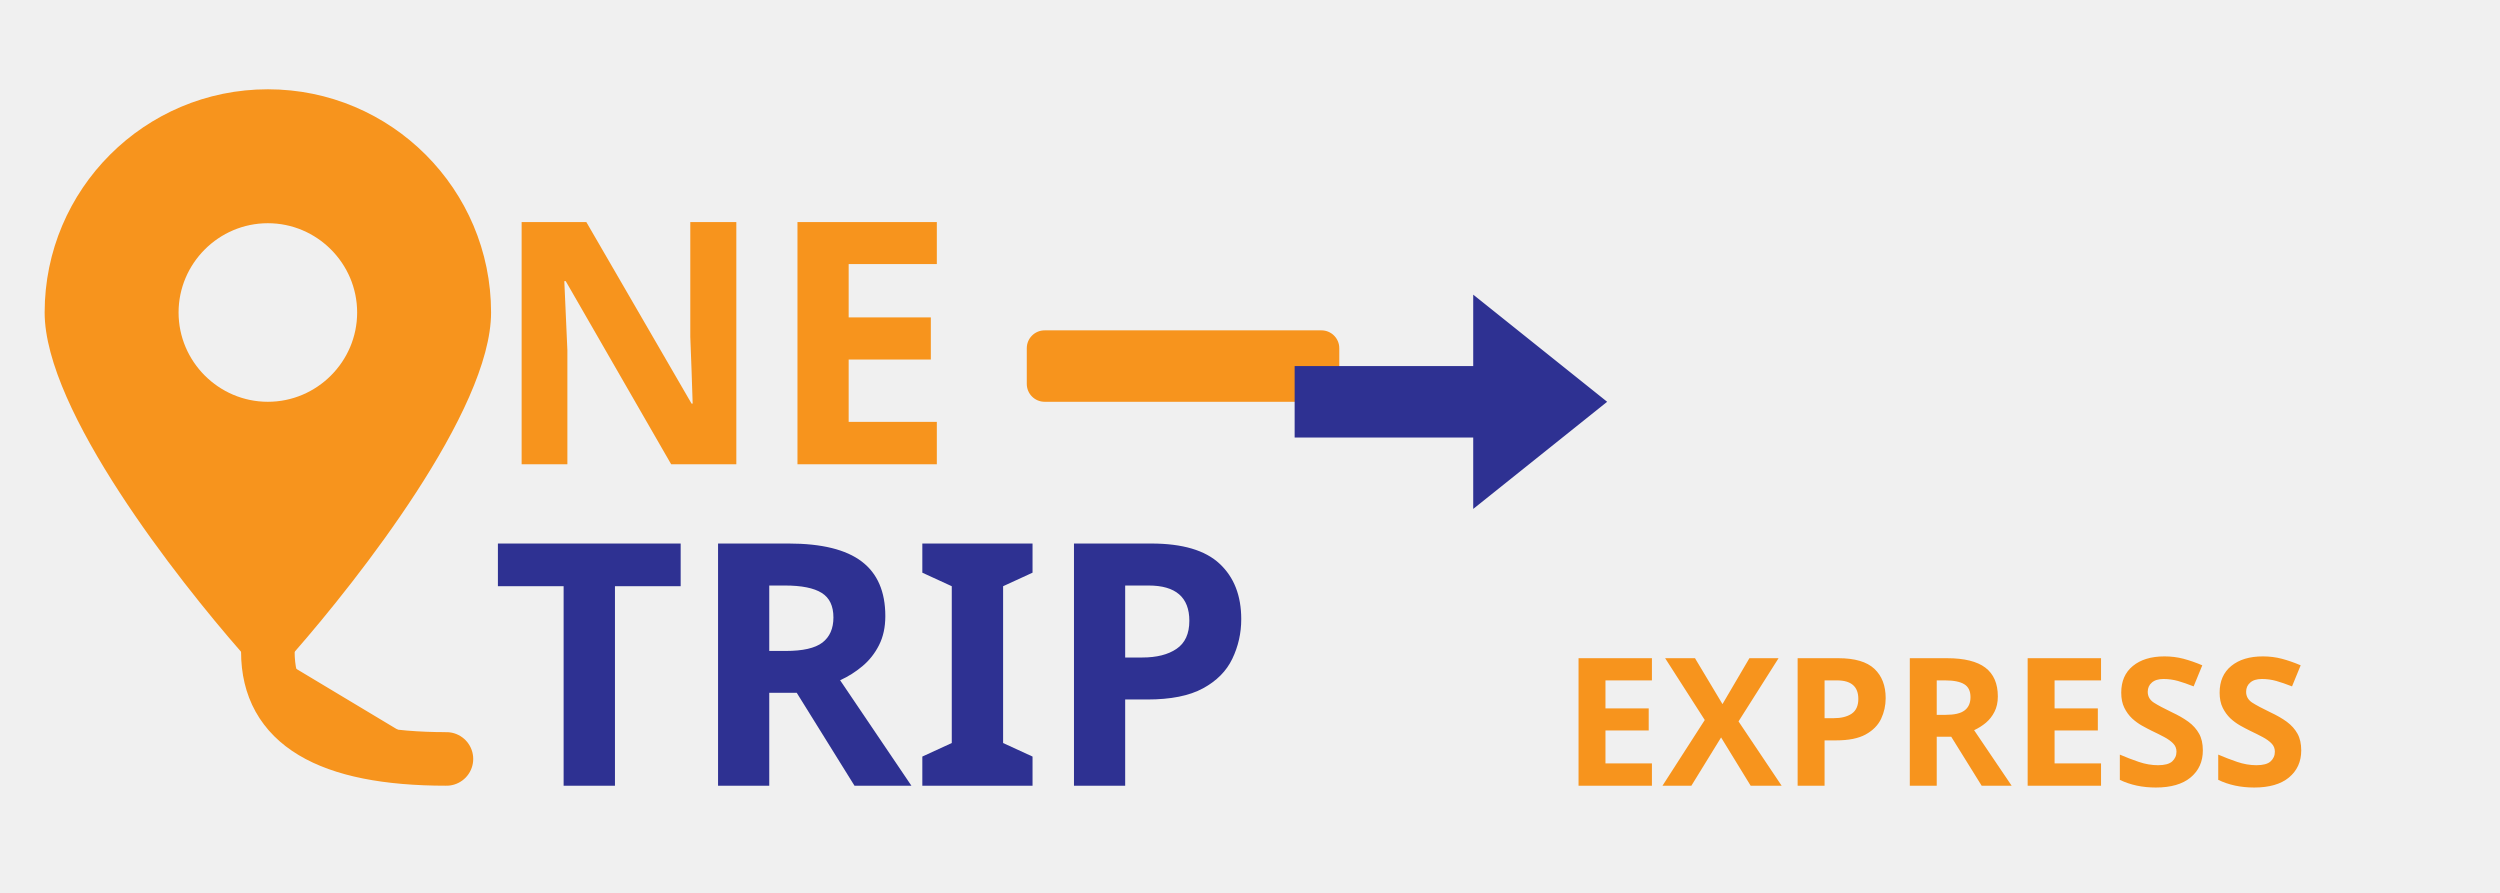
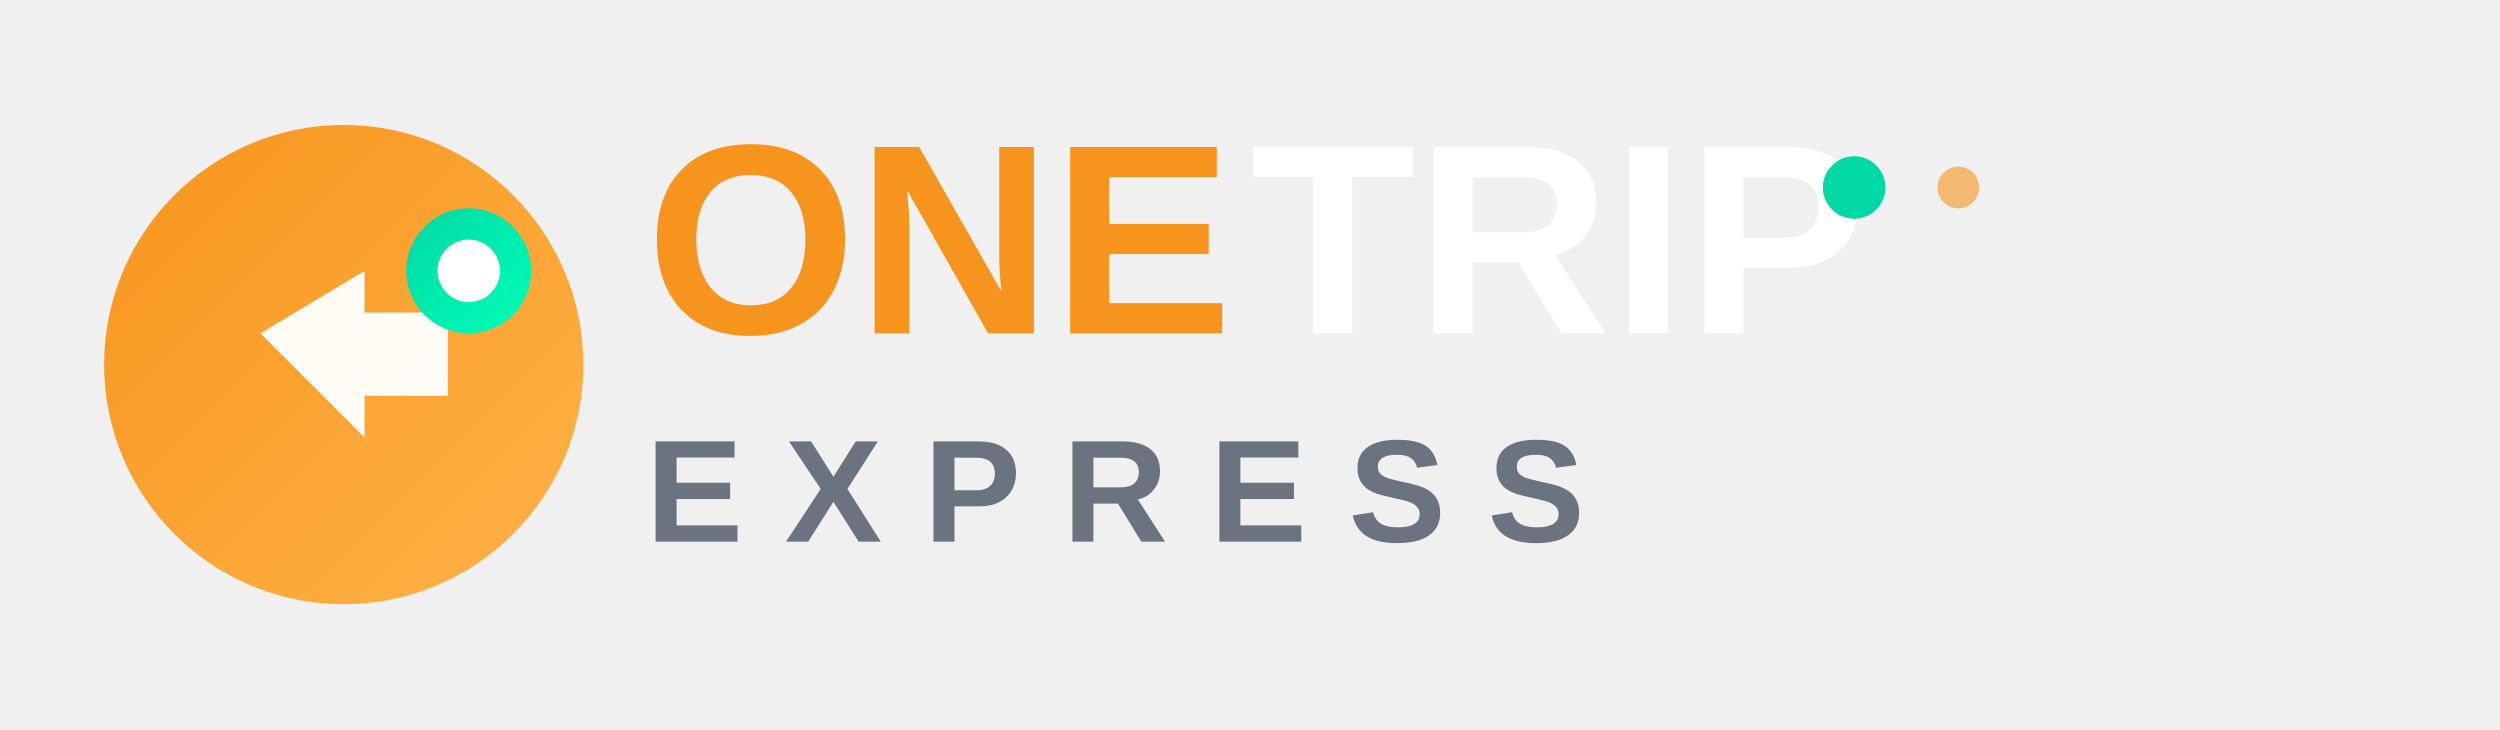
- <svg xmlns="http://www.w3.org/2000/svg" viewBox="0 0 280 100">
+ <svg xmlns="http://www.w3.org/2000/svg" viewBox="0 0 240 70" width="240" height="70">
  <defs>
-     <style>
-       .orange { fill: #F7941D; }
-       .navy { fill: #2E3192; }
-     </style>
+     <linearGradient id="primaryGradient" x1="0%" y1="0%" x2="100%" y2="100%">
+       <stop offset="0%" style="stop-color:#F7941D" />
+       <stop offset="100%" style="stop-color:#FFB347" />
+     </linearGradient>
+     <linearGradient id="accentGradient" x1="0%" y1="0%" x2="100%" y2="100%">
+       <stop offset="0%" style="stop-color:#00D9A5" />
+       <stop offset="100%" style="stop-color:#00FFB8" />
+     </linearGradient>
  </defs>
-   <path class="orange" d="M30 10c-13.8 0-25 11.2-25 25 0 11 15 30 22 38 1.5 1.7 4.5 1.7 6 0 7-8 22-27 22-38 0-13.8-11.2-25-25-25zm0 35c-5.5 0-10-4.5-10-10s4.5-10 10-10 10 4.5 10 10-4.5 10-10 10z" />
-   <path class="orange" fill="none" stroke="#F7941D" stroke-width="6" stroke-linecap="round" d="M30 73 Q30 85, 50 85" />
-   <text x="55" y="52" font-family="Arial Black, sans-serif" font-size="38" font-weight="900" class="orange">NE</text>
-   <g transform="translate(115, 25)">
-     <rect x="0" y="12" width="35" height="8" rx="2" class="orange" />
-     <path class="navy" d="M30 16 L50 16 L50 8 L65 20 L50 32 L50 24 L30 24 Z" />
+   <g transform="translate(10, 12)">
+     <circle cx="23" cy="23" r="23" fill="url(#primaryGradient)" />
+     <path d="M 15 20 L 25 14 L 25 18 L 33 18 L 33 26 L 25 26 L 25 30 Z" fill="#fff" opacity="0.95" />
+     <circle cx="35" cy="14" r="6" fill="url(#accentGradient)" />
+     <circle cx="35" cy="14" r="3" fill="#fff" />
  </g>
-   <text x="55" y="88" font-family="Arial Black, sans-serif" font-size="38" font-weight="900" class="navy">TRIP</text>
-   <text x="175" y="88" font-family="Arial Black, sans-serif" font-size="20" font-weight="900" class="orange">EXPRESS</text>
+   <g transform="translate(62, 0)">
+     <text x="0" y="32" font-family="Arial, sans-serif" font-size="26" font-weight="900" fill="#F7941D">ONE</text>
+     <text x="58" y="32" font-family="Arial, sans-serif" font-size="26" font-weight="900" fill="#FFFFFF">TRIP</text>
+     <text x="0" y="52" font-family="Arial, sans-serif" font-size="14" font-weight="600" letter-spacing="4" fill="#6B7280">EXPRESS</text>
+   </g>
+   <circle cx="178" cy="18" r="3" fill="#00D9A5" />
+   <circle cx="188" cy="18" r="2" fill="#F7941D" opacity="0.6" />
</svg>
